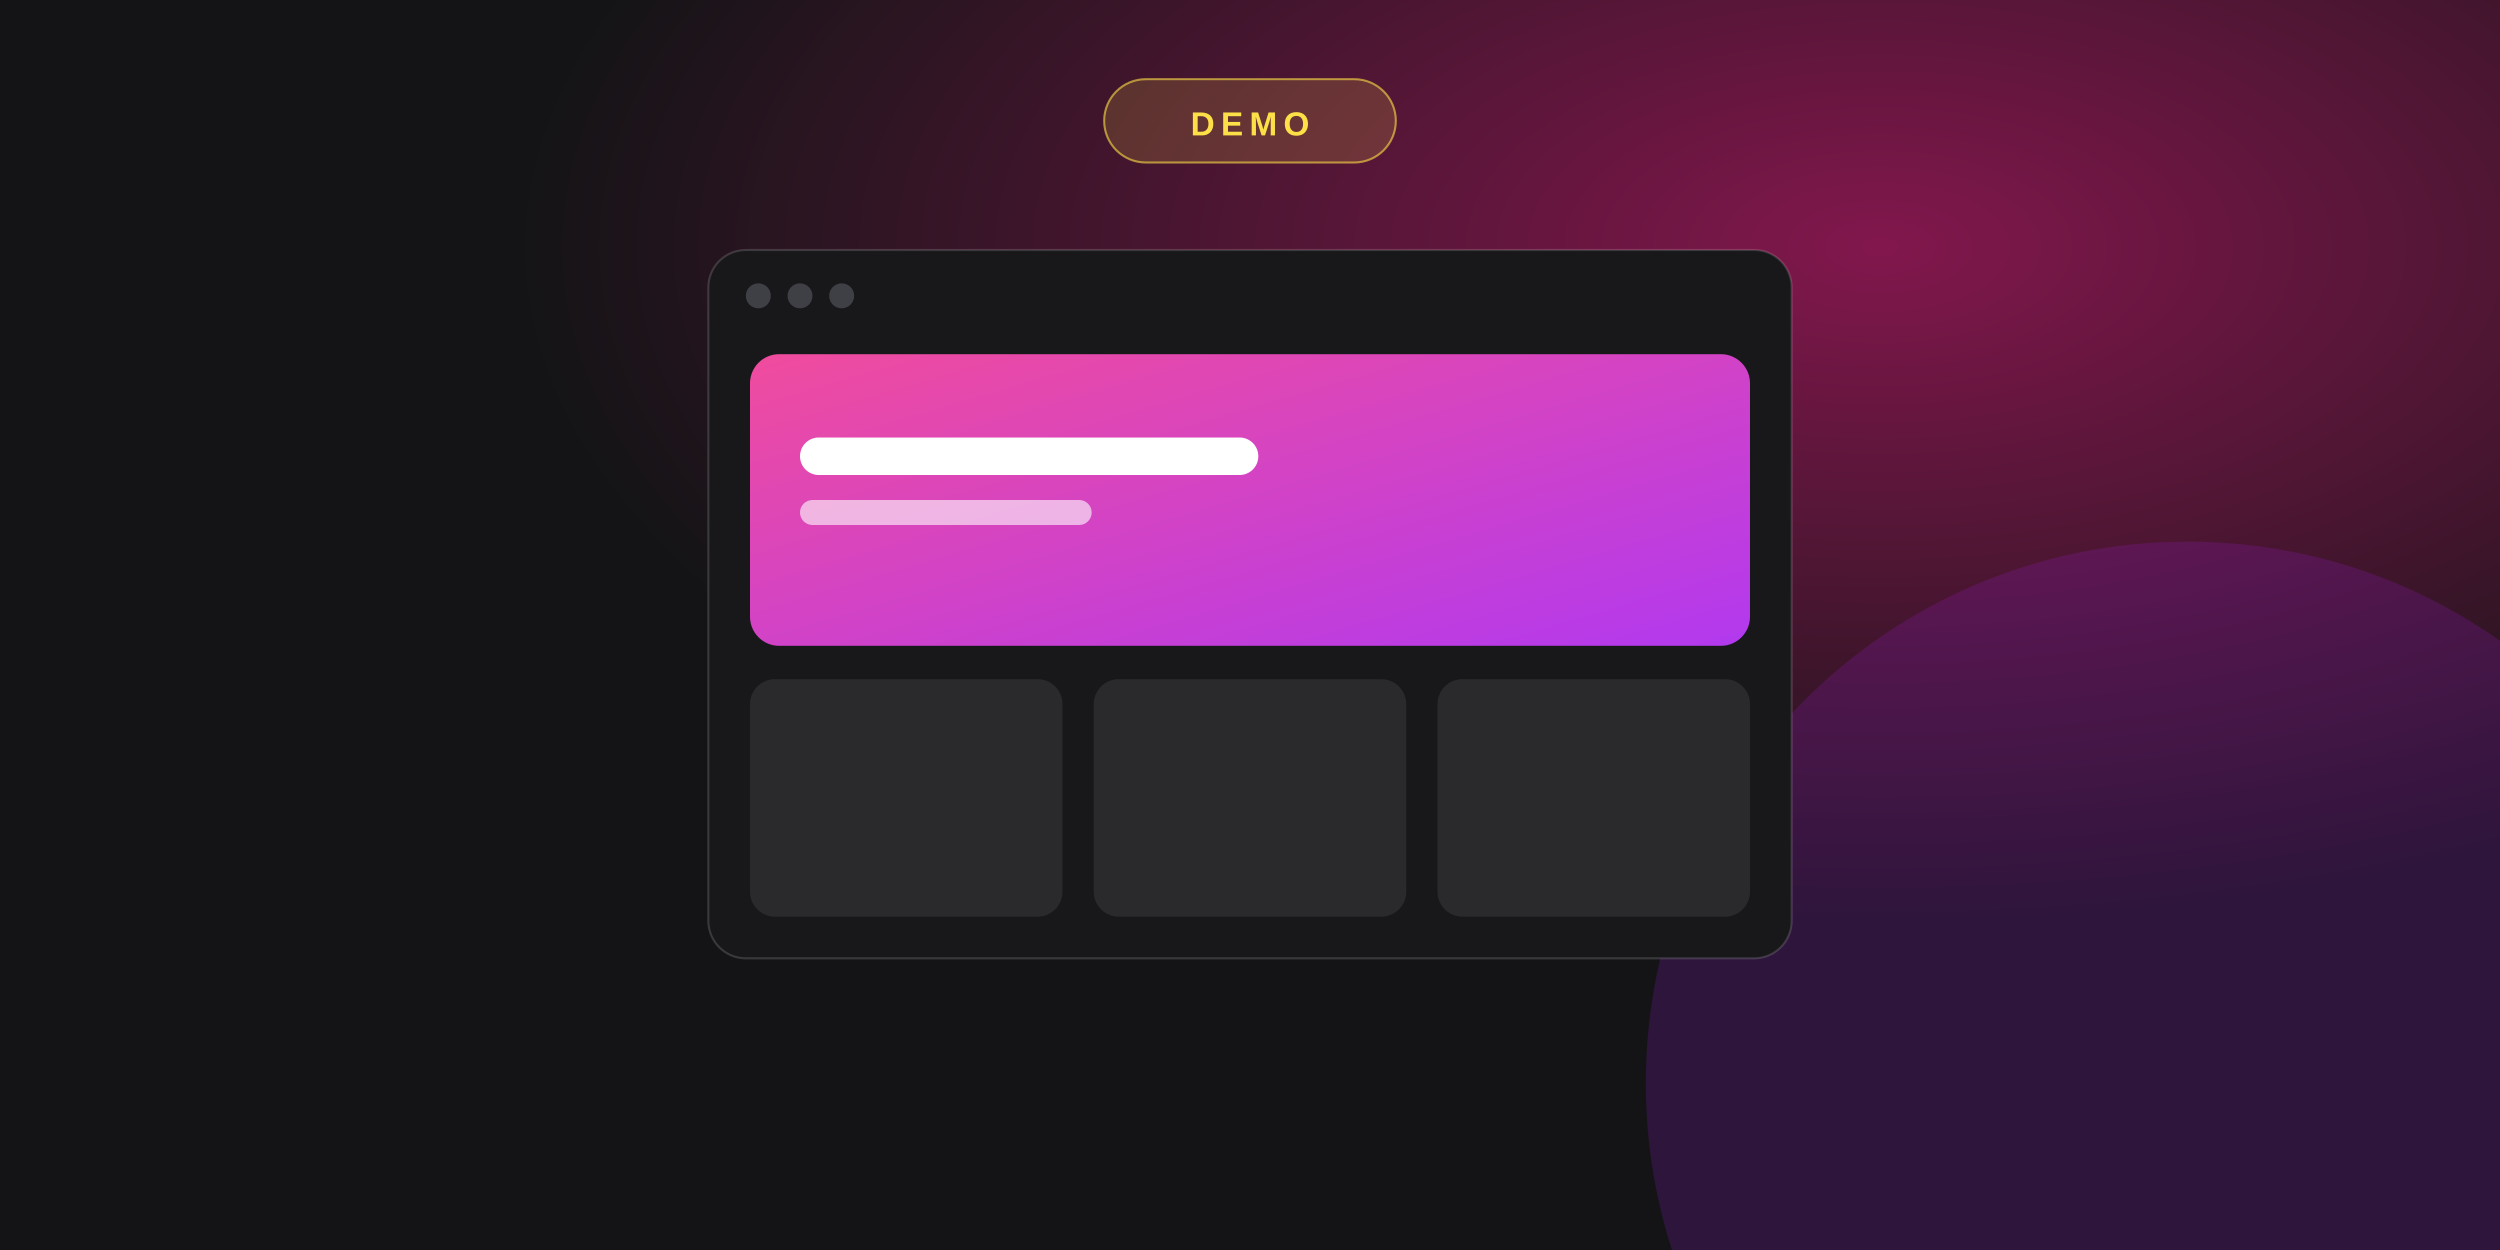
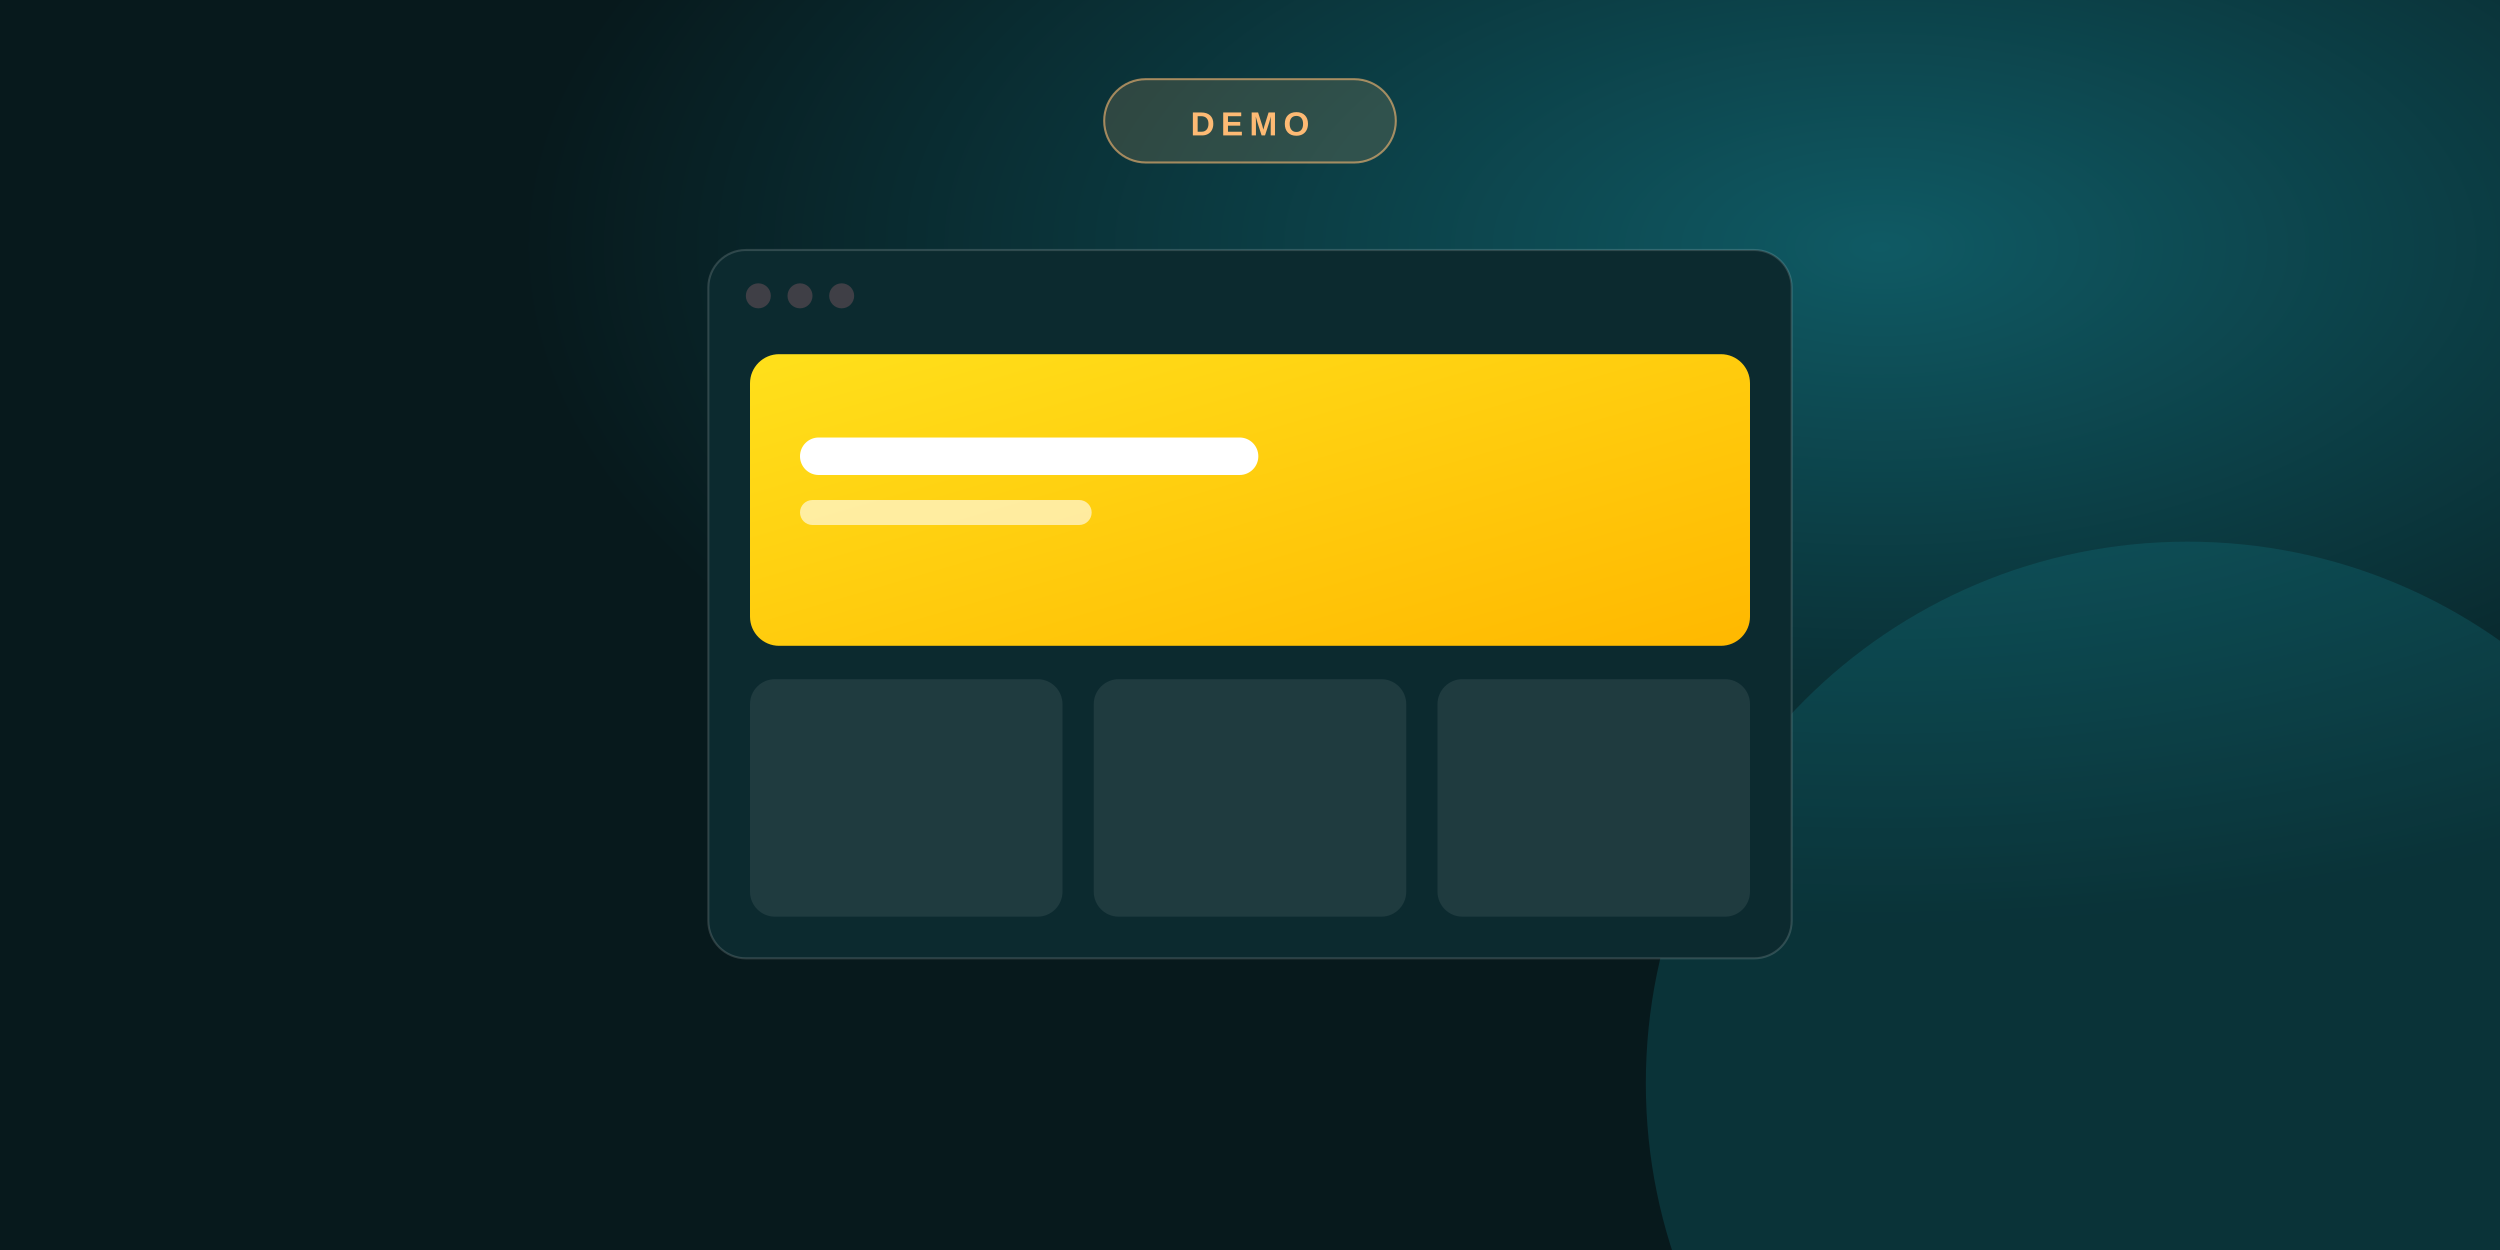
<svg xmlns="http://www.w3.org/2000/svg" viewBox="0 0 1200 600" width="1200" height="600">
  <defs>
    <linearGradient id="g" x1="0" y1="0" x2="1" y2="1">
-       <stop offset="0" stop-color="hsl(330,85%,62%)" />
-       <stop offset="1" stop-color="hsl(280,85%,58%)" />
+       <stop offset="0" stop-color="#ffe01b" />
+       <stop offset="1" stop-color="#ffb800" />
    </linearGradient>
    <radialGradient id="bg" cx=".75" cy=".2" r=".9">
-       <stop offset="0" stop-color="hsl(330,70%,30%)" />
-       <stop offset=".6" stop-color="#141416" />
+       <stop offset="0" stop-color="#0f5a64" />
+       <stop offset=".6" stop-color="#07191c" />
    </radialGradient>
  </defs>
  <rect width="1200" height="600" fill="url(#bg)" />
-   <circle cx="1050" cy="520" r="260" fill="hsl(280,80%,50%)" opacity=".18" />
+   <circle cx="1050" cy="520" r="260" fill="#13808c" opacity=".25" />
  <g transform="translate(340 120)">
-     <rect width="520" height="340" rx="18" fill="#18181b" stroke="#fff" stroke-opacity=".15" />
+     <rect width="520" height="340" rx="18" fill="#0c2a2f" stroke="#fff" stroke-opacity=".15" />
    <circle cx="24" cy="22" r="6" fill="#3f3f46" />
    <circle cx="44" cy="22" r="6" fill="#3f3f46" />
    <circle cx="64" cy="22" r="6" fill="#3f3f46" />
    <rect x="20" y="50" width="480" height="140" rx="14" fill="url(#g)" />
    <rect x="44" y="90" width="220" height="18" rx="9" fill="#fff" />
    <rect x="44" y="120" width="140" height="12" rx="6" fill="#fff" fill-opacity=".6" />
    <rect x="20" y="206" width="150" height="114" rx="12" fill="#fff" fill-opacity=".08" />
    <rect x="185" y="206" width="150" height="114" rx="12" fill="#fff" fill-opacity=".08" />
    <rect x="350" y="206" width="150" height="114" rx="12" fill="#fff" fill-opacity=".08" />
  </g>
  <g transform="translate(600 60)">
-     <rect x="-70" y="-22" width="140" height="40" rx="20" fill="#fde047" fill-opacity=".15" stroke="#fde047" stroke-opacity=".6" />
-     <text x="0" y="5" text-anchor="middle" font-family="Arial, sans-serif" font-size="16" font-weight="700" letter-spacing="3" fill="#fde047">DEMO</text>
+     <rect x="-70" y="-22" width="140" height="40" rx="20" fill="#fdba74" fill-opacity=".15" stroke="#fdba74" stroke-opacity=".6" />
+     <text x="0" y="5" text-anchor="middle" font-family="Arial, sans-serif" font-size="16" font-weight="700" letter-spacing="3" fill="#fdba74">DEMO</text>
  </g>
</svg>
